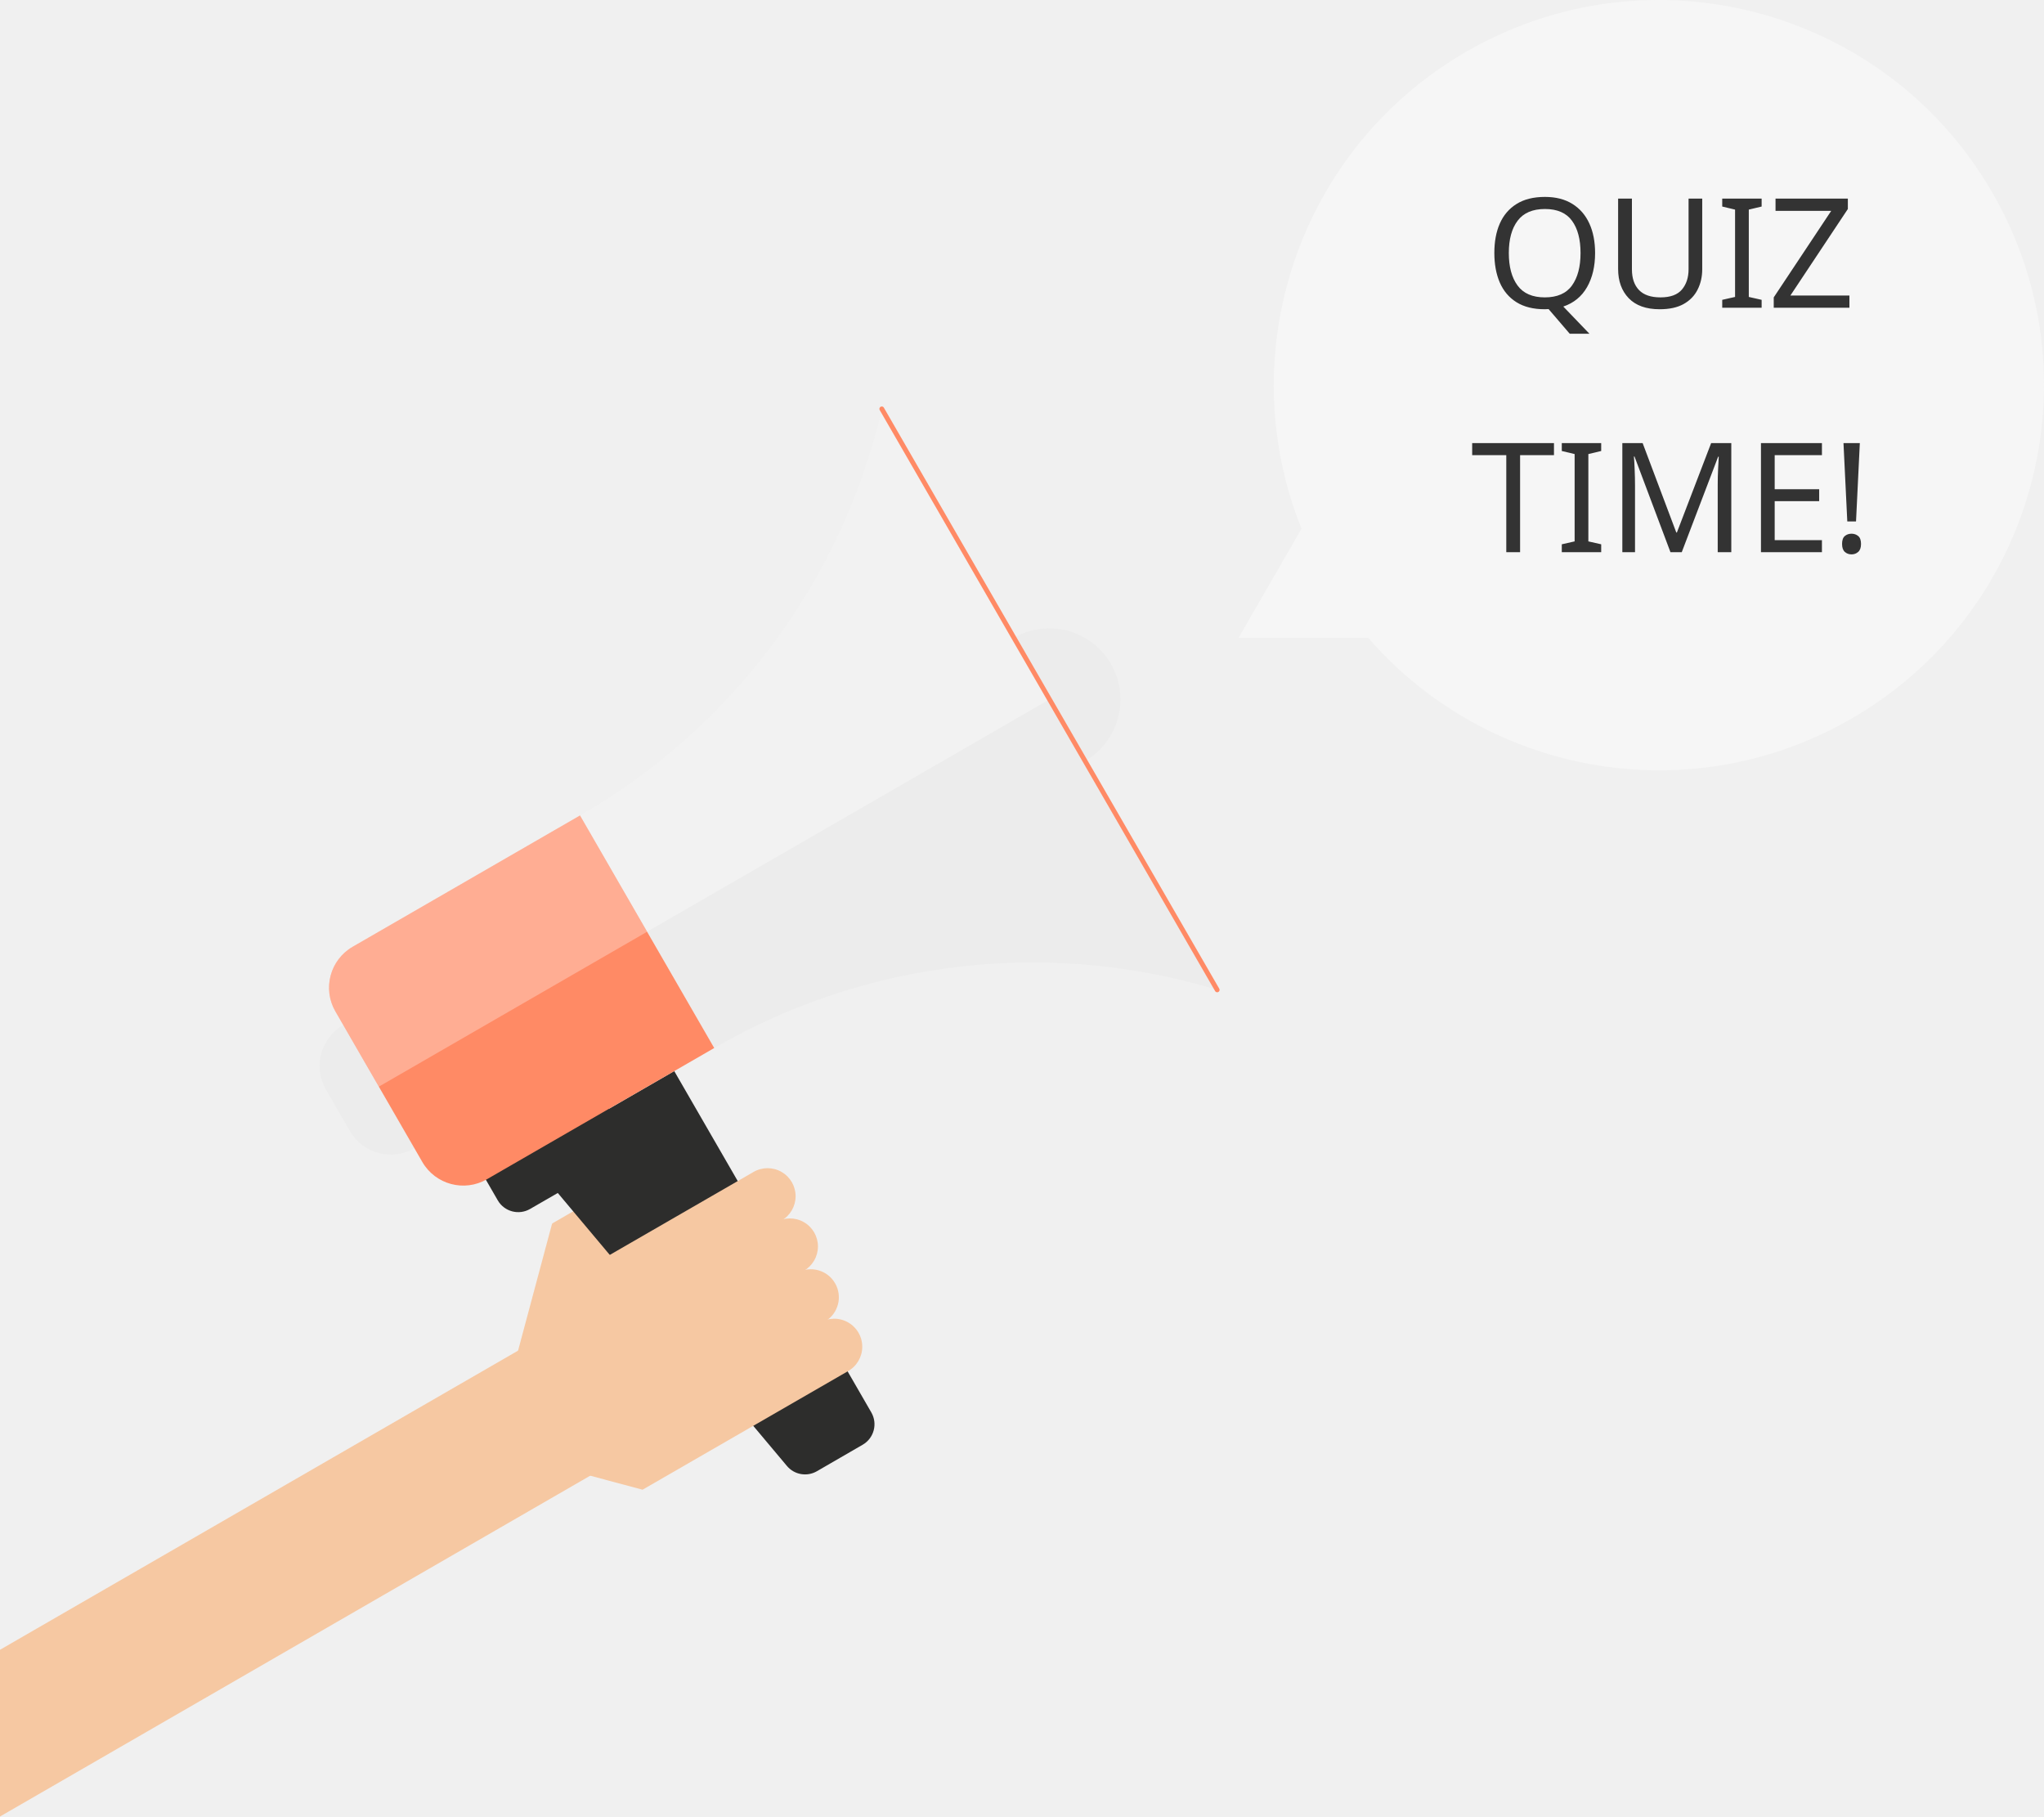
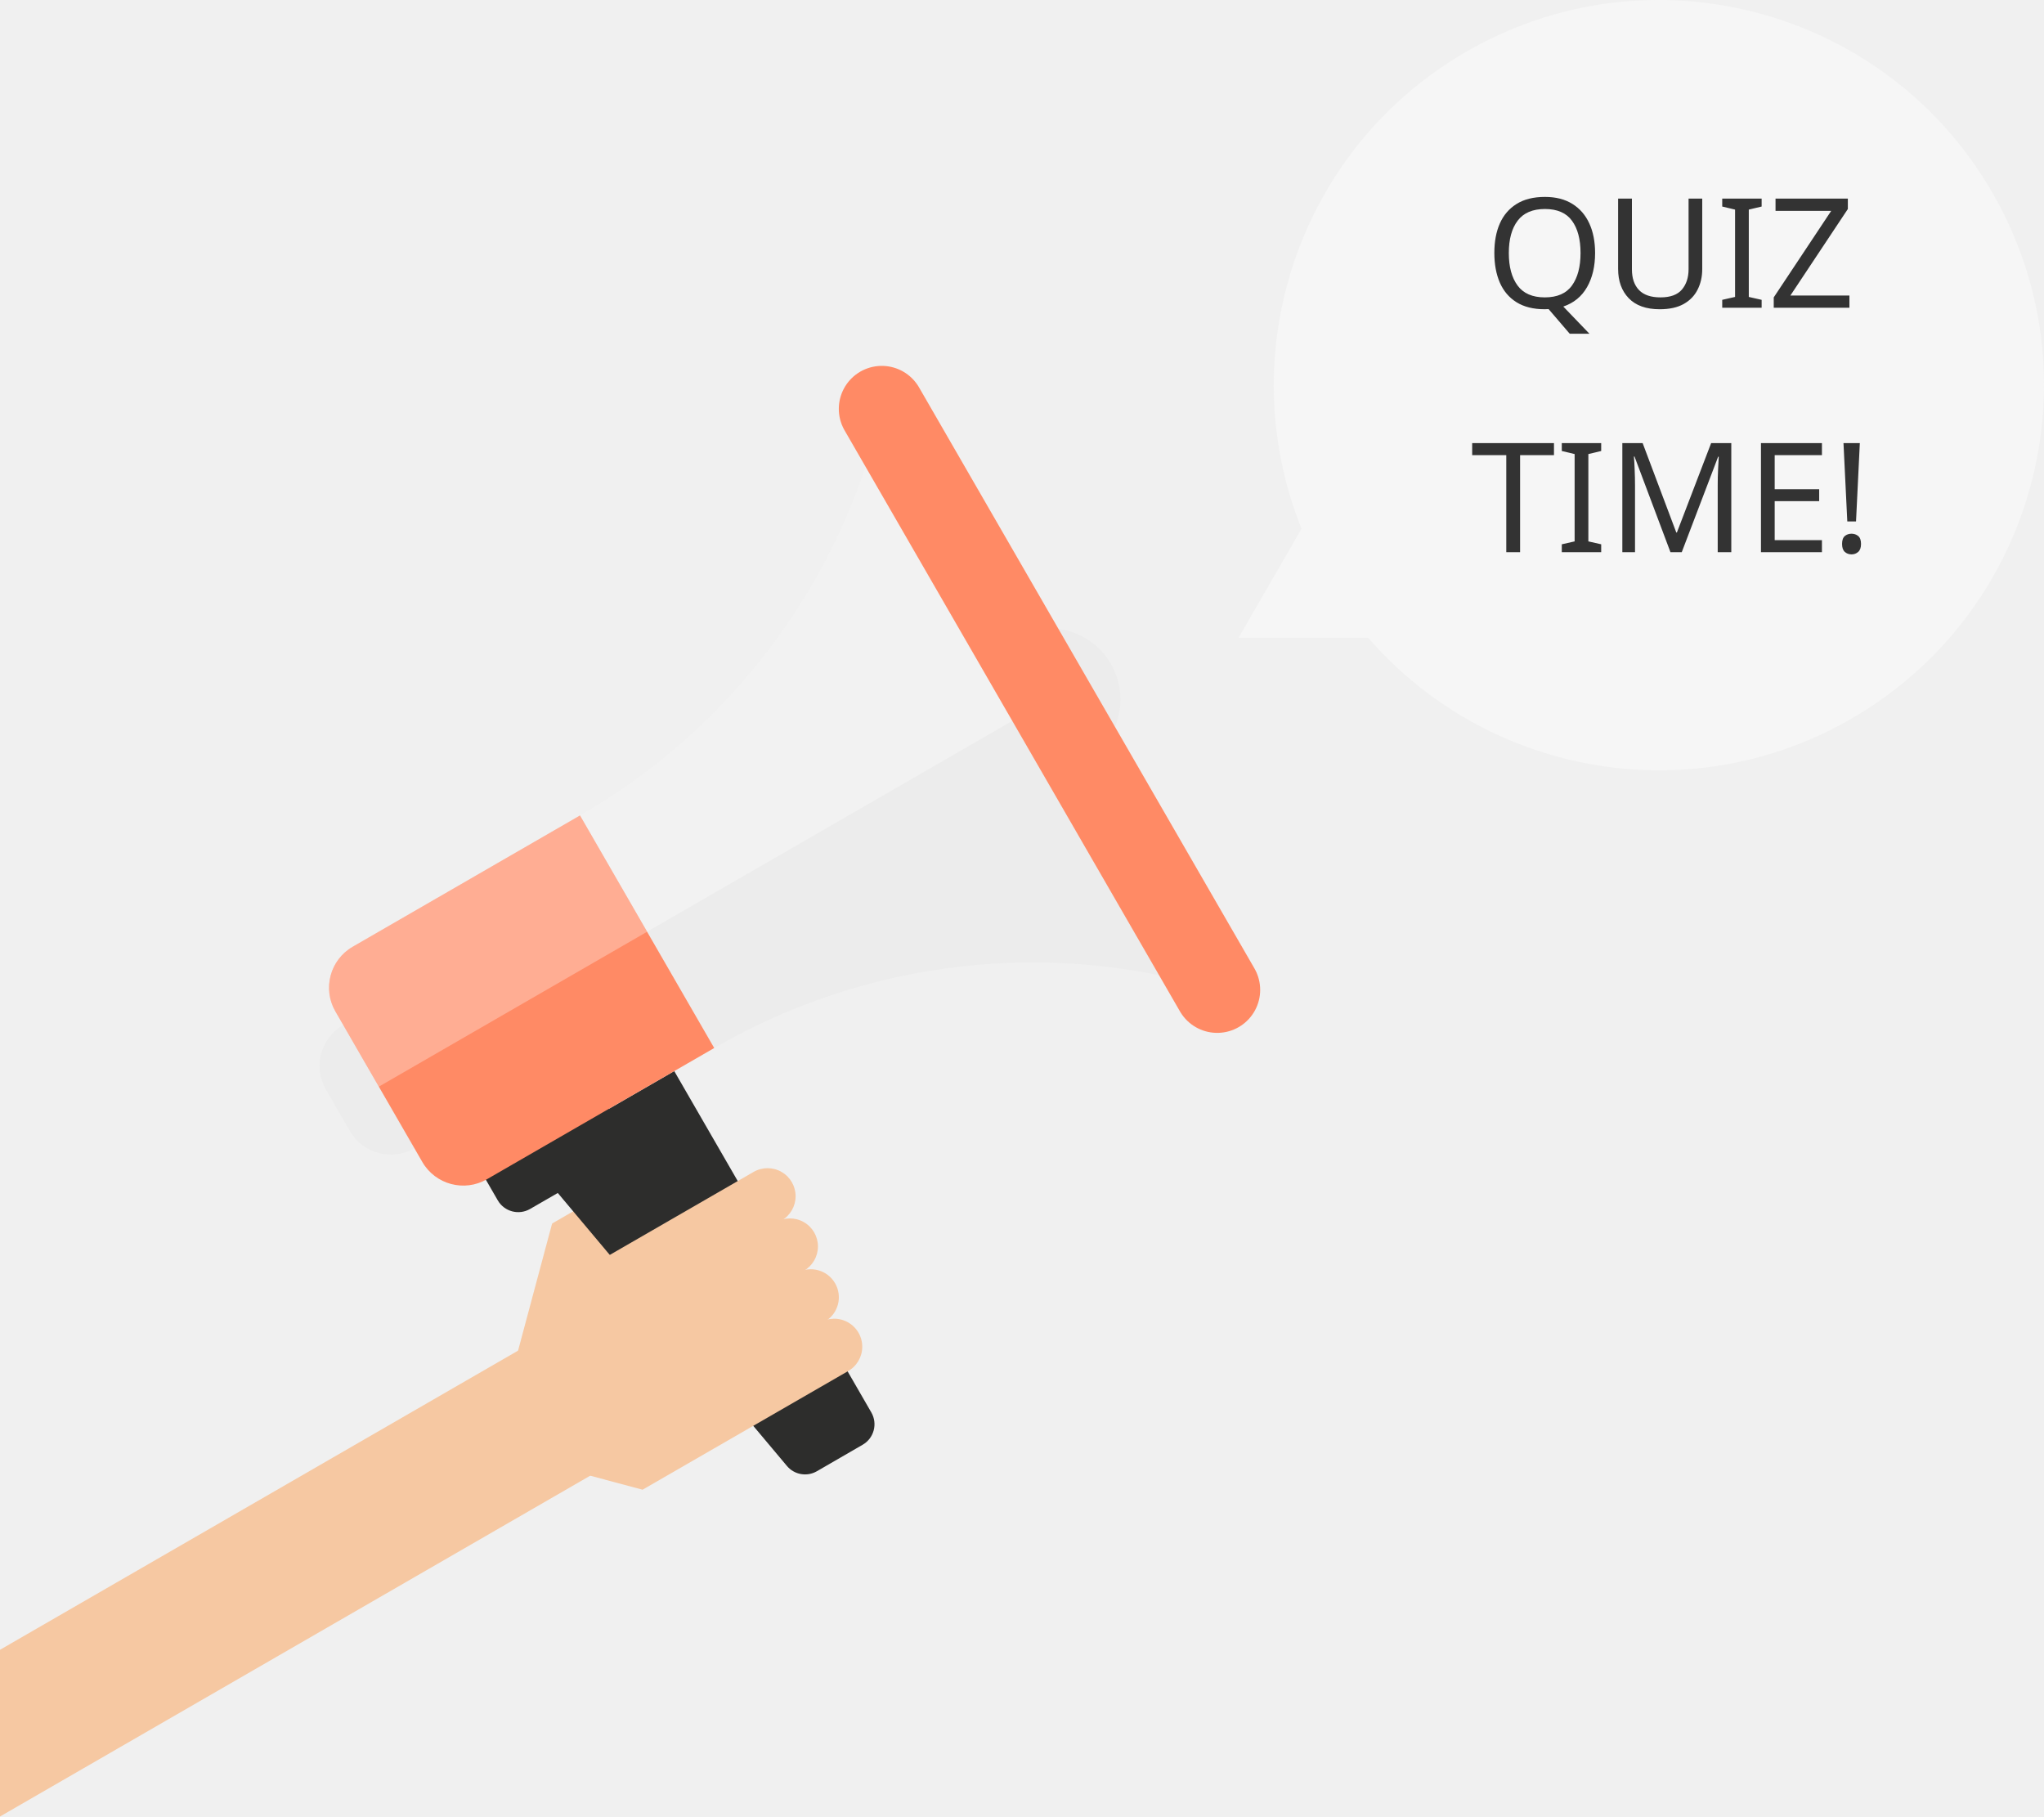
<svg xmlns="http://www.w3.org/2000/svg" width="427.938" height="380.249" viewBox="0 0 427.938 380.249">
  <g id="Group_876" data-name="Group 876" transform="translate(-0.093 -244.752)">
    <rect id="Rectangle_310" data-name="Rectangle 310" width="23.281" height="17.604" transform="translate(115.691 500.864) rotate(-30)" fill="#f6c8a2" />
    <path id="Path_66186" data-name="Path 66186" d="M202.454,503.38l-9.374,34.988,26.582-5.188-1.59-14.881Z" transform="translate(-86.769 -2.51)" fill="#f6c8a2" />
    <path id="Path_66187" data-name="Path 66187" d="M0,636.837l149.91-86.552L134.8,524.11,0,601.936Z" transform="translate(0.093 -11.836)" fill="#f6c8a2" />
    <path id="Path_66188" data-name="Path 66188" d="M191.65,495.638,222.5,477.83l4.951,8.577,41.26,71.451a4.951,4.951,0,0,1-1.815,6.766l-9.583,5.545a4.951,4.951,0,0,1-6.266-1.1L196.6,504.214Z" transform="translate(-86.196 -17.444)" fill="#2d2d2c" />
    <path id="Path_66189" data-name="Path 66189" d="M201.883,492.12l-25.823,14.9,4.951,8.576,2.476,4.291a4.951,4.951,0,0,0,6.767,1.81l21.532-12.422-4.951-8.577Z" transform="translate(-79.184 -23.873)" fill="#2d2d2c" />
    <path id="Path_66190" data-name="Path 66190" d="M394.725,352.745h0a14.892,14.892,0,1,1,6.945-9.047,14.9,14.9,0,0,1-6.945,9.047" transform="translate(-167.501 51.335)" fill="#ececec" />
    <path id="Path_66191" data-name="Path 66191" d="M126.712,474.8a9.9,9.9,0,0,1,13.528,3.625l5,8.654a9.9,9.9,0,0,1-3.62,13.522h0a9.9,9.9,0,0,1-13.528-3.62l-5-8.654a9.9,9.9,0,0,1,3.62-13.528Z" transform="translate(-54.756 -15.485)" fill="#ececec" />
    <path id="Path_66192" data-name="Path 66192" d="M209.02,387.922l-28.1-48.67,22.005-12.7A133.059,133.059,0,0,0,266.08,241.44L336.3,363.062a133.053,133.053,0,0,0-105.305,12.169Z" transform="translate(-81.37 88.901)" fill="#ececec" />
    <path id="Path_66193" data-name="Path 66193" d="M319.157,302.262,284.048,241.44a133.059,133.059,0,0,1-63.188,85.116l14.05,24.338Z" transform="translate(-99.338 88.901)" fill="#fff" opacity="0.3" />
-     <line id="Line_44" data-name="Line 44" x1="70.218" y1="121.622" transform="translate(184.709 330.341)" fill="none" stroke="#ff8a65" stroke-linecap="round" stroke-linejoin="round" strokeWidth="18" />
+     <line id="Line_44" data-name="Line 44" x1="70.218" y1="121.622" transform="translate(184.709 330.341)" fill="none" stroke="#ff8a65" stroke-linecap="round" stroke-linejoin="round" stroke-width="18" />
    <path id="Path_66194" data-name="Path 66194" d="M205.991,444.84,158.4,472.313a9.9,9.9,0,0,1-13.522-3.62l-18.2-31.522a9.9,9.9,0,0,1,3.625-13.528L177.89,396.17Z" transform="translate(-56.368 19.292)" fill="#ff8a65" />
    <path id="Path_66195" data-name="Path 66195" d="M191.941,420.5,177.89,396.16,130.3,423.633a9.9,9.9,0,0,0-3.625,13.528l9.1,15.761Z" transform="translate(-56.368 19.296)" fill="#fff" opacity="0.3" />
    <path id="Path_66196" data-name="Path 66196" d="M257.178,531.176,220.87,552.125l5.87,10.166,36.308-20.949a5.87,5.87,0,1,0-5.87-10.167" transform="translate(-99.342 -41.089)" fill="#f6c8a2" />
    <path id="Path_66197" data-name="Path 66197" d="M268.605,588.523a5.87,5.87,0,1,1,5.87,10.161l-42.91,24.756-16.025-4.291Z" transform="translate(-96.945 -66.848)" fill="#f6c8a2" />
    <path id="Path_66198" data-name="Path 66198" d="M275.758,569.525,241.65,589.209l5.87,10.161,34.108-19.684a5.87,5.87,0,0,0-5.87-10.161" transform="translate(-108.691 -58.379)" fill="#f6c8a2" />
    <path id="Path_66199" data-name="Path 66199" d="M266.491,550.347,231.31,570.663l5.881,10.139L272.4,560.491a5.87,5.87,0,1,0-5.908-10.144" transform="translate(-104.039 -49.708)" fill="#f6c8a2" />
    <path id="Path_66200" data-name="Path 66200" d="M611.633,88.409A80.613,80.613,0,1,1,501.512,58.9,80.613,80.613,0,0,1,611.633,88.409Z" transform="translate(-194.414 196.664)" fill="#f6f6f6" />
    <text id="QUIZ" transform="translate(311 309.174)" fill="#333" font-size="32" font-family="SegoeUI, Segoe UI">
      <tspan x="0" y="0">QUIZ</tspan>
    </text>
    <text id="TIME_" data-name="TIME!" transform="translate(308 360.346)" fill="#333" font-size="32" font-family="SegoeUI, Segoe UI">
      <tspan x="0" y="0">TIME!</tspan>
    </text>
    <path id="Path_66201" data-name="Path 66201" d="M402.281,290.129l14.632,25.342H387.65Z" transform="translate(-128.255 62.807)" fill="#f6f6f6" />
  </g>
</svg>
